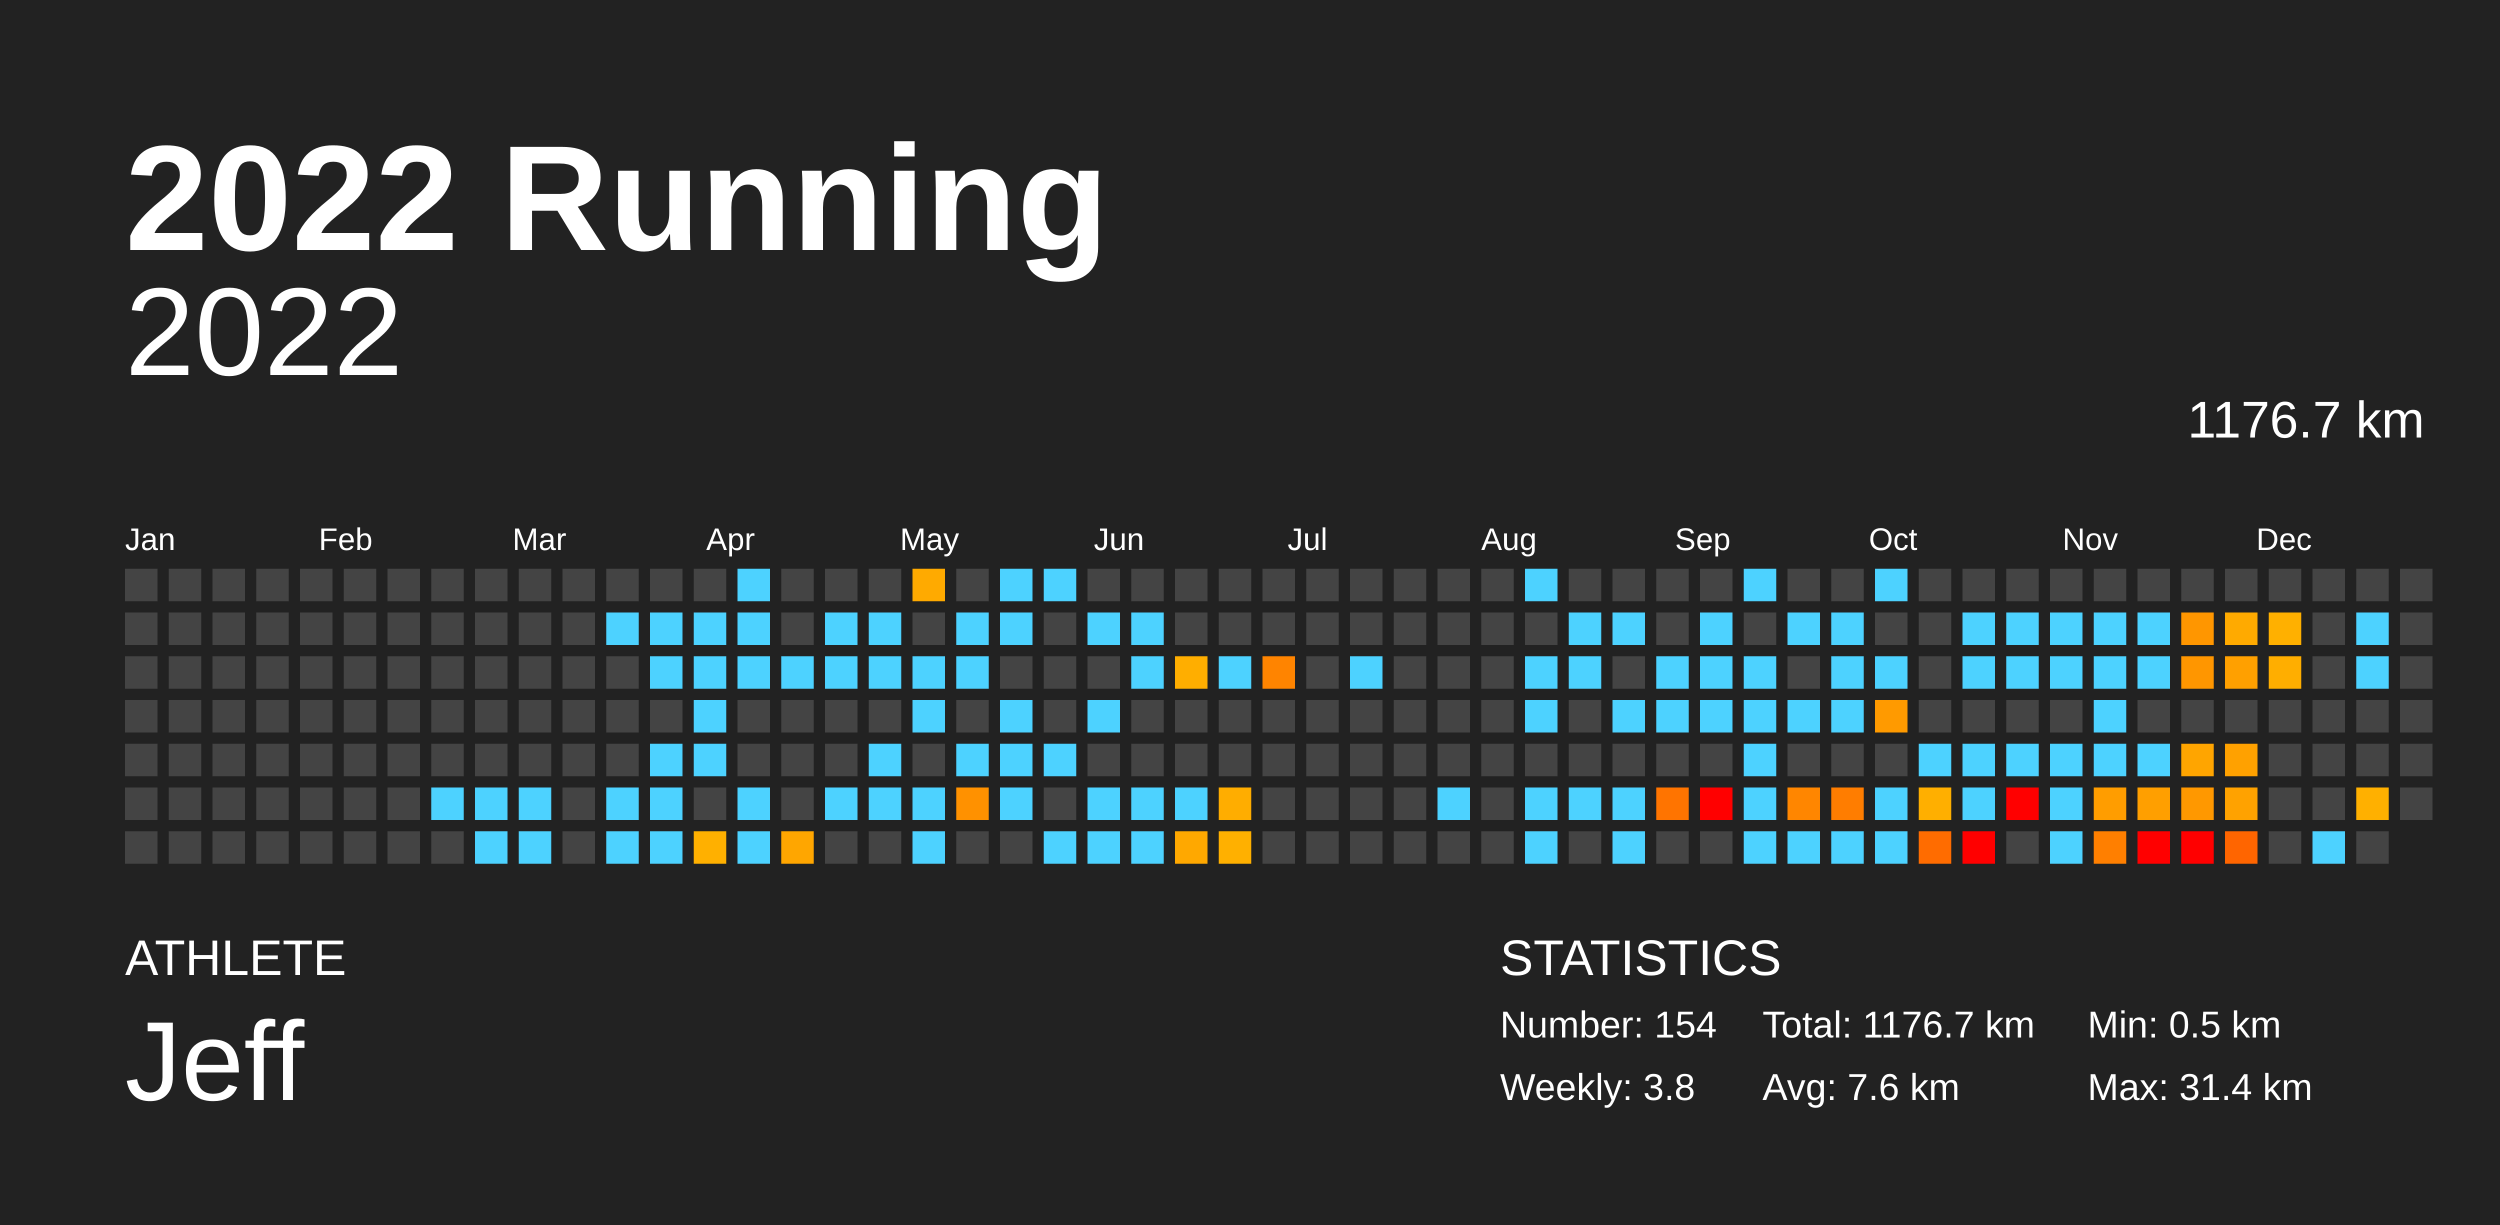
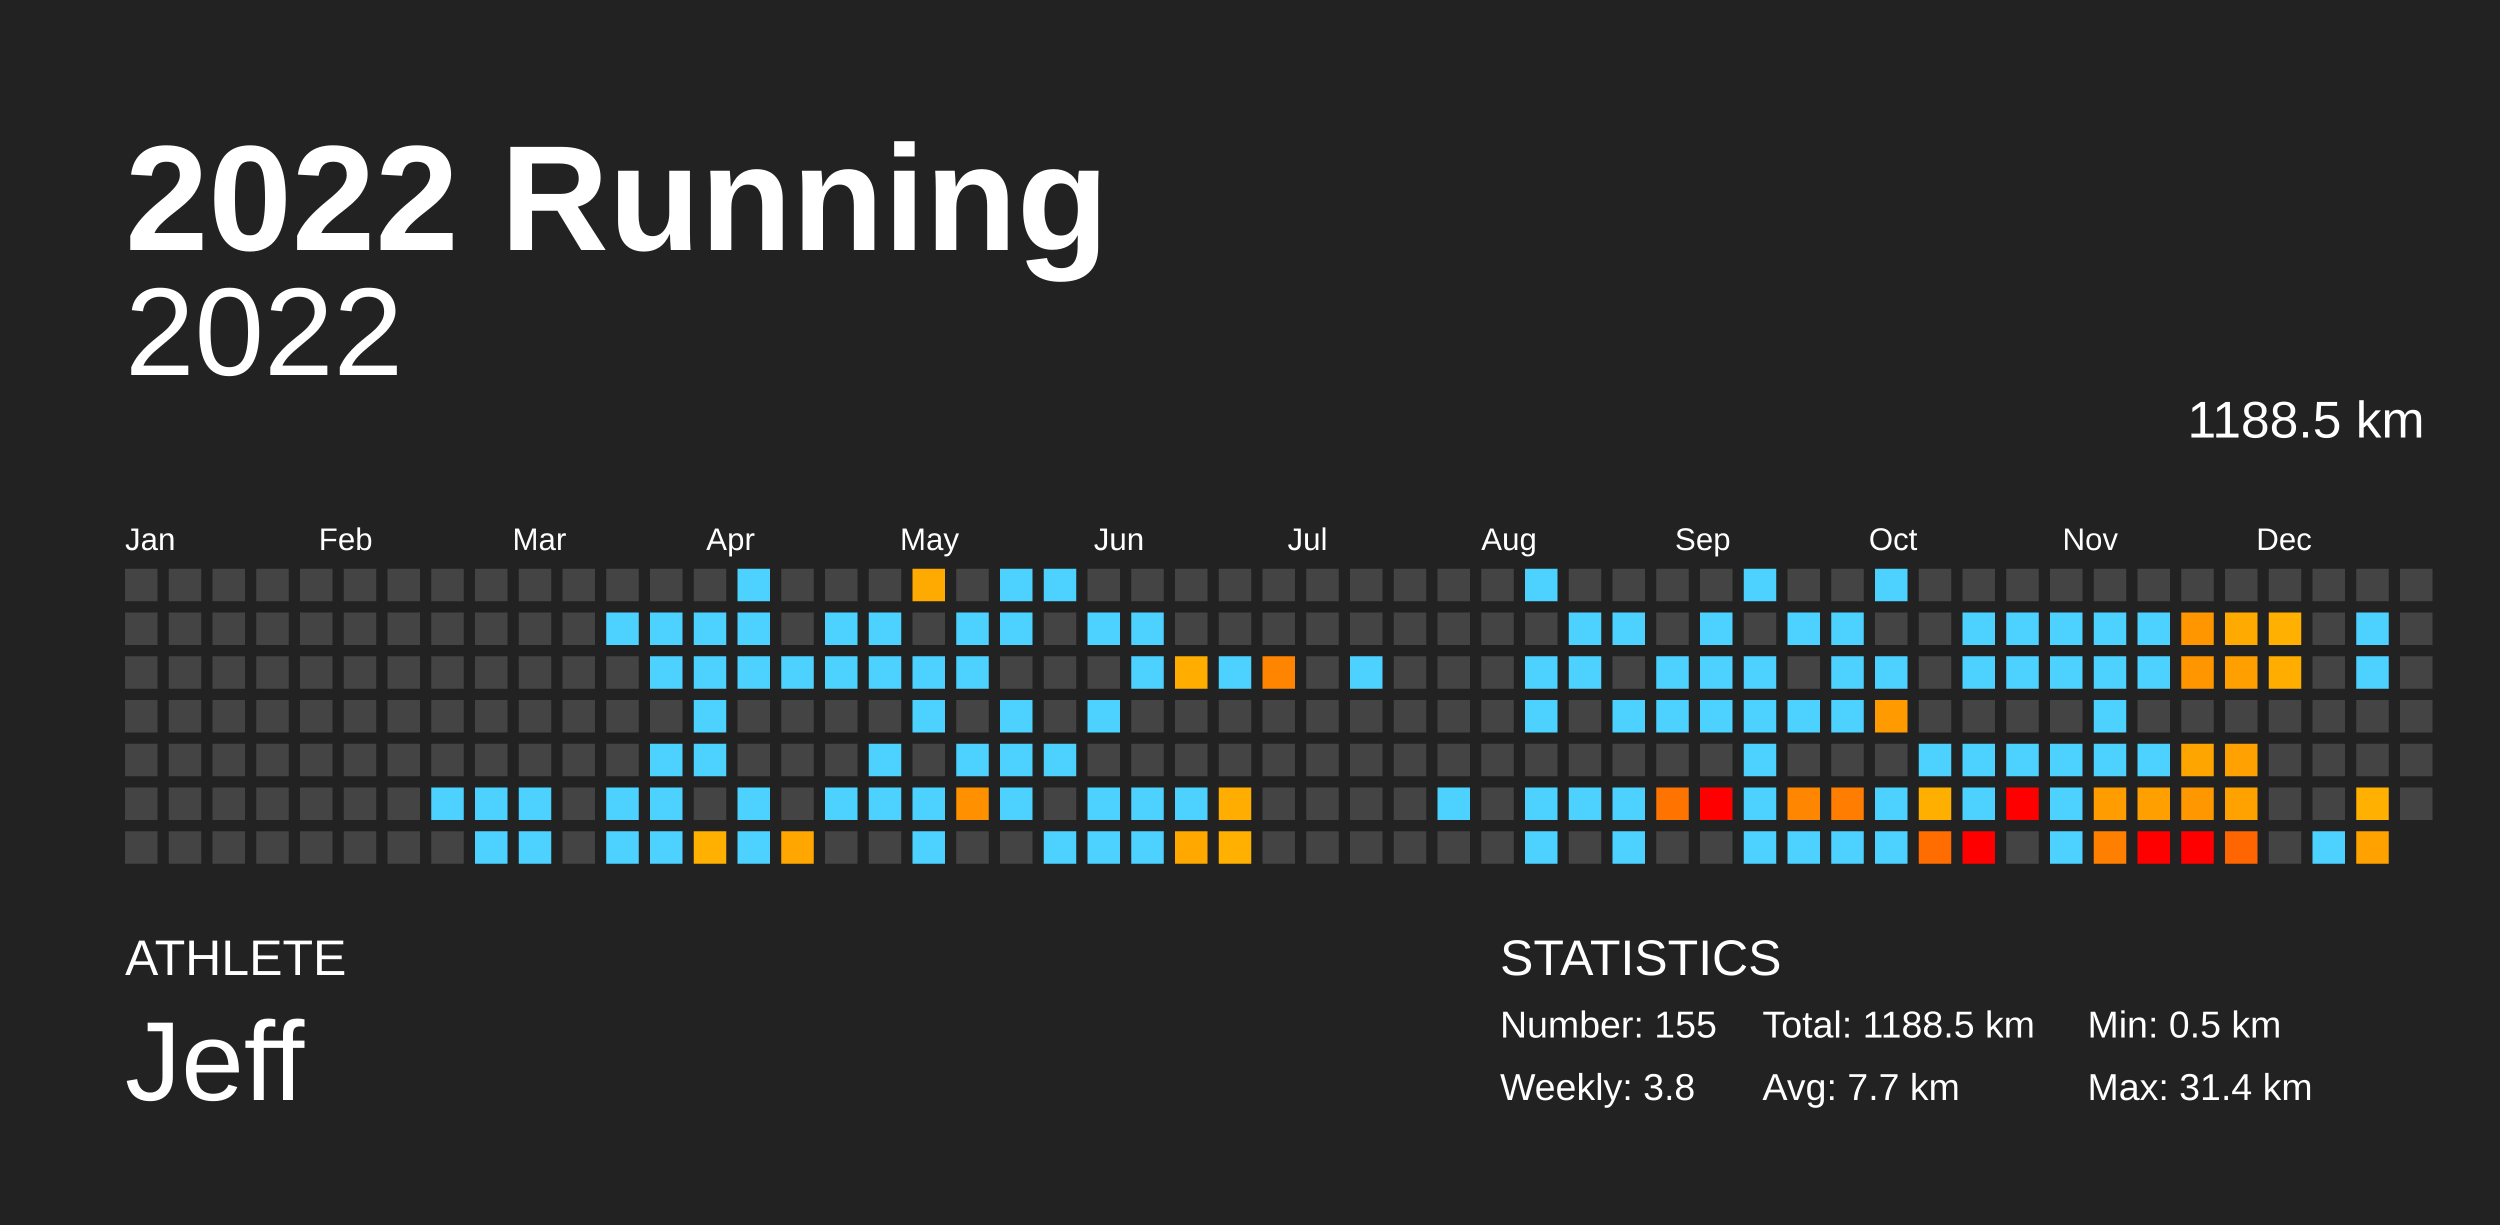
<svg xmlns="http://www.w3.org/2000/svg" baseProfile="full" height="98mm" version="1.1" viewBox="0,0,200,98" width="200mm">
  <defs />
  <rect fill="#222222" height="98" width="200" x="0" y="0" />
  <text fill="#FFFFFF" style="font-size:12px; font-family:Arial; font-weight:bold;" x="10" y="20">2022 Running</text>
  <text fill="#FFFFFF" style="font-size:4px; font-family:Arial" x="10" y="78">ATHLETE</text>
  <text fill="#FFFFFF" style="font-size:9px; font-family:Arial" x="10" y="88">Jeff</text>
  <text fill="#FFFFFF" style="font-size:4px; font-family:Arial" x="120" y="78">STATISTICS</text>
-   <text fill="#FFFFFF" style="font-size:3px; font-family:Arial" x="120" y="83">Number: 154</text>
+   <text fill="#FFFFFF" style="font-size:3px; font-family:Arial" x="120" y="83">Number: 155</text>
  <text fill="#FFFFFF" style="font-size:3px; font-family:Arial" x="120" y="88">Weekly: 3.8</text>
-   <text fill="#FFFFFF" style="font-size:3px; font-family:Arial" x="141" y="83">Total: 1176.7 km</text>
-   <text fill="#FFFFFF" style="font-size:3px; font-family:Arial" x="141" y="88">Avg: 7.6 km</text>
+   <text fill="#FFFFFF" style="font-size:3px; font-family:Arial" x="141" y="83">Total: 1188.5 km</text>
+   <text fill="#FFFFFF" style="font-size:3px; font-family:Arial" x="141" y="88">Avg: 7.7 km</text>
  <text fill="#FFFFFF" style="font-size:3px; font-family:Arial" x="167" y="83">Min: 0.5 km</text>
  <text fill="#FFFFFF" style="font-size:3px; font-family:Arial" x="167" y="88">Max: 31.4 km</text>
  <text alignment-baseline="hanging" fill="#FFFFFF" style="font-size:10.0px; font-family:Arial;" x="10" y="30">2022</text>
-   <text alignment-baseline="hanging" fill="#FFFFFF" style="font-size:4.125px; font-family:Arial;" x="175" y="35">1176.7 km</text>
+   <text alignment-baseline="hanging" fill="#FFFFFF" style="font-size:4.125px; font-family:Arial;" x="175" y="35">1188.5 km</text>
  <text fill="#FFFFFF" style="font-size:2.5px; font-family:Arial" x="10.0" y="44">Jan</text>
  <text fill="#FFFFFF" style="font-size:2.5px; font-family:Arial" x="25.5" y="44">Feb</text>
  <text fill="#FFFFFF" style="font-size:2.5px; font-family:Arial" x="41.0" y="44">Mar</text>
  <text fill="#FFFFFF" style="font-size:2.5px; font-family:Arial" x="56.5" y="44">Apr</text>
  <text fill="#FFFFFF" style="font-size:2.5px; font-family:Arial" x="72.0" y="44">May</text>
  <text fill="#FFFFFF" style="font-size:2.5px; font-family:Arial" x="87.5" y="44">Jun</text>
  <text fill="#FFFFFF" style="font-size:2.5px; font-family:Arial" x="103.0" y="44">Jul</text>
  <text fill="#FFFFFF" style="font-size:2.5px; font-family:Arial" x="118.5" y="44">Aug</text>
  <text fill="#FFFFFF" style="font-size:2.5px; font-family:Arial" x="134.0" y="44">Sep</text>
  <text fill="#FFFFFF" style="font-size:2.5px; font-family:Arial" x="149.5" y="44">Oct</text>
  <text fill="#FFFFFF" style="font-size:2.5px; font-family:Arial" x="165.0" y="44">Nov</text>
  <text fill="#FFFFFF" style="font-size:2.5px; font-family:Arial" x="180.5" y="44">Dec</text>
  <rect fill="#444444" height="2.6" width="2.6" x="10.0" y="45.5" />
  <rect fill="#444444" height="2.6" width="2.6" x="10.0" y="49.0" />
  <rect fill="#444444" height="2.6" width="2.6" x="10.0" y="52.5" />
  <rect fill="#444444" height="2.6" width="2.6" x="10.0" y="56.0" />
  <rect fill="#444444" height="2.6" width="2.6" x="10.0" y="59.5" />
  <rect fill="#444444" height="2.6" width="2.6" x="10.0" y="63.0" />
  <rect fill="#444444" height="2.6" width="2.6" x="10.0" y="66.5" />
  <rect fill="#444444" height="2.6" width="2.6" x="13.5" y="45.5" />
  <rect fill="#444444" height="2.6" width="2.6" x="13.5" y="49.0" />
  <rect fill="#444444" height="2.6" width="2.6" x="13.5" y="52.5" />
  <rect fill="#444444" height="2.6" width="2.6" x="13.5" y="56.0" />
  <rect fill="#444444" height="2.6" width="2.6" x="13.5" y="59.5" />
  <rect fill="#444444" height="2.6" width="2.6" x="13.5" y="63.0" />
  <rect fill="#444444" height="2.6" width="2.6" x="13.5" y="66.5" />
  <rect fill="#444444" height="2.6" width="2.6" x="17.0" y="45.5" />
  <rect fill="#444444" height="2.6" width="2.6" x="17.0" y="49.0" />
  <rect fill="#444444" height="2.6" width="2.6" x="17.0" y="52.5" />
  <rect fill="#444444" height="2.6" width="2.6" x="17.0" y="56.0" />
  <rect fill="#444444" height="2.6" width="2.6" x="17.0" y="59.5" />
  <rect fill="#444444" height="2.6" width="2.6" x="17.0" y="63.0" />
  <rect fill="#444444" height="2.6" width="2.6" x="17.0" y="66.5" />
  <rect fill="#444444" height="2.6" width="2.6" x="20.5" y="45.5" />
  <rect fill="#444444" height="2.6" width="2.6" x="20.5" y="49.0" />
  <rect fill="#444444" height="2.6" width="2.6" x="20.5" y="52.5" />
  <rect fill="#444444" height="2.6" width="2.6" x="20.5" y="56.0" />
  <rect fill="#444444" height="2.6" width="2.6" x="20.5" y="59.5" />
  <rect fill="#444444" height="2.6" width="2.6" x="20.5" y="63.0" />
  <rect fill="#444444" height="2.6" width="2.6" x="20.5" y="66.5" />
  <rect fill="#444444" height="2.6" width="2.6" x="24.0" y="45.5" />
  <rect fill="#444444" height="2.6" width="2.6" x="24.0" y="49.0" />
  <rect fill="#444444" height="2.6" width="2.6" x="24.0" y="52.5" />
  <rect fill="#444444" height="2.6" width="2.6" x="24.0" y="56.0" />
  <rect fill="#444444" height="2.6" width="2.6" x="24.0" y="59.5" />
  <rect fill="#444444" height="2.6" width="2.6" x="24.0" y="63.0" />
  <rect fill="#444444" height="2.6" width="2.6" x="24.0" y="66.5" />
  <rect fill="#444444" height="2.6" width="2.6" x="27.5" y="45.5" />
  <rect fill="#444444" height="2.6" width="2.6" x="27.5" y="49.0" />
  <rect fill="#444444" height="2.6" width="2.6" x="27.5" y="52.5" />
  <rect fill="#444444" height="2.6" width="2.6" x="27.5" y="56.0" />
  <rect fill="#444444" height="2.6" width="2.6" x="27.5" y="59.5" />
  <rect fill="#444444" height="2.6" width="2.6" x="27.5" y="63.0" />
  <rect fill="#444444" height="2.6" width="2.6" x="27.5" y="66.5" />
  <rect fill="#444444" height="2.6" width="2.6" x="31.0" y="45.5" />
  <rect fill="#444444" height="2.6" width="2.6" x="31.0" y="49.0" />
  <rect fill="#444444" height="2.6" width="2.6" x="31.0" y="52.5" />
  <rect fill="#444444" height="2.6" width="2.6" x="31.0" y="56.0" />
  <rect fill="#444444" height="2.6" width="2.6" x="31.0" y="59.5" />
  <rect fill="#444444" height="2.6" width="2.6" x="31.0" y="63.0" />
  <rect fill="#444444" height="2.6" width="2.6" x="31.0" y="66.5" />
  <rect fill="#444444" height="2.6" width="2.6" x="34.5" y="45.5" />
  <rect fill="#444444" height="2.6" width="2.6" x="34.5" y="49.0" />
  <rect fill="#444444" height="2.6" width="2.6" x="34.5" y="52.5" />
  <rect fill="#444444" height="2.6" width="2.6" x="34.5" y="56.0" />
  <rect fill="#444444" height="2.6" width="2.6" x="34.5" y="59.5" />
  <rect fill="#4dd2ff" height="2.6" width="2.6" x="34.5" y="63.0" />
  <rect fill="#444444" height="2.6" width="2.6" x="34.5" y="66.5" />
  <rect fill="#444444" height="2.6" width="2.6" x="38.0" y="45.5" />
  <rect fill="#444444" height="2.6" width="2.6" x="38.0" y="49.0" />
  <rect fill="#444444" height="2.6" width="2.6" x="38.0" y="52.5" />
  <rect fill="#444444" height="2.6" width="2.6" x="38.0" y="56.0" />
  <rect fill="#444444" height="2.6" width="2.6" x="38.0" y="59.5" />
  <rect fill="#4dd2ff" height="2.6" width="2.6" x="38.0" y="63.0" />
  <rect fill="#4dd2ff" height="2.6" width="2.6" x="38.0" y="66.5" />
  <rect fill="#444444" height="2.6" width="2.6" x="41.5" y="45.5" />
  <rect fill="#444444" height="2.6" width="2.6" x="41.5" y="49.0" />
  <rect fill="#444444" height="2.6" width="2.6" x="41.5" y="52.5" />
  <rect fill="#444444" height="2.6" width="2.6" x="41.5" y="56.0" />
  <rect fill="#444444" height="2.6" width="2.6" x="41.5" y="59.5" />
  <rect fill="#4dd2ff" height="2.6" width="2.6" x="41.5" y="63.0" />
  <rect fill="#4dd2ff" height="2.6" width="2.6" x="41.5" y="66.5" />
  <rect fill="#444444" height="2.6" width="2.6" x="45.0" y="45.5" />
  <rect fill="#444444" height="2.6" width="2.6" x="45.0" y="49.0" />
  <rect fill="#444444" height="2.6" width="2.6" x="45.0" y="52.5" />
  <rect fill="#444444" height="2.6" width="2.6" x="45.0" y="56.0" />
  <rect fill="#444444" height="2.6" width="2.6" x="45.0" y="59.5" />
  <rect fill="#444444" height="2.6" width="2.6" x="45.0" y="63.0" />
  <rect fill="#444444" height="2.6" width="2.6" x="45.0" y="66.5" />
  <rect fill="#444444" height="2.6" width="2.6" x="48.5" y="45.5" />
  <rect fill="#4dd2ff" height="2.6" width="2.6" x="48.5" y="49.0" />
  <rect fill="#444444" height="2.6" width="2.6" x="48.5" y="52.5" />
  <rect fill="#444444" height="2.6" width="2.6" x="48.5" y="56.0" />
  <rect fill="#444444" height="2.6" width="2.6" x="48.5" y="59.5" />
  <rect fill="#4dd2ff" height="2.6" width="2.6" x="48.5" y="63.0" />
  <rect fill="#4dd2ff" height="2.6" width="2.6" x="48.5" y="66.5" />
  <rect fill="#444444" height="2.6" width="2.6" x="52.0" y="45.5" />
  <rect fill="#4dd2ff" height="2.6" width="2.6" x="52.0" y="49.0" />
  <rect fill="#4dd2ff" height="2.6" width="2.6" x="52.0" y="52.5" />
  <rect fill="#444444" height="2.6" width="2.6" x="52.0" y="56.0" />
  <rect fill="#4dd2ff" height="2.6" width="2.6" x="52.0" y="59.5" />
  <rect fill="#4dd2ff" height="2.6" width="2.6" x="52.0" y="63.0" />
  <rect fill="#4dd2ff" height="2.6" width="2.6" x="52.0" y="66.5" />
  <rect fill="#444444" height="2.6" width="2.6" x="55.5" y="45.5" />
  <rect fill="#4dd2ff" height="2.6" width="2.6" x="55.5" y="49.0" />
  <rect fill="#4dd2ff" height="2.6" width="2.6" x="55.5" y="52.5" />
  <rect fill="#4dd2ff" height="2.6" width="2.6" x="55.5" y="56.0" />
  <rect fill="#4dd2ff" height="2.6" width="2.6" x="55.5" y="59.5" />
  <rect fill="#444444" height="2.6" width="2.6" x="55.5" y="63.0" />
  <rect fill="#ffb000" height="2.6" width="2.6" x="55.5" y="66.5" />
  <rect fill="#4dd2ff" height="2.6" width="2.6" x="59.0" y="45.5" />
  <rect fill="#4dd2ff" height="2.6" width="2.6" x="59.0" y="49.0" />
  <rect fill="#4dd2ff" height="2.6" width="2.6" x="59.0" y="52.5" />
  <rect fill="#444444" height="2.6" width="2.6" x="59.0" y="56.0" />
  <rect fill="#444444" height="2.6" width="2.6" x="59.0" y="59.5" />
  <rect fill="#4dd2ff" height="2.6" width="2.6" x="59.0" y="63.0" />
  <rect fill="#4dd2ff" height="2.6" width="2.6" x="59.0" y="66.5" />
  <rect fill="#444444" height="2.6" width="2.6" x="62.5" y="45.5" />
  <rect fill="#444444" height="2.6" width="2.6" x="62.5" y="49.0" />
  <rect fill="#4dd2ff" height="2.6" width="2.6" x="62.5" y="52.5" />
  <rect fill="#444444" height="2.6" width="2.6" x="62.5" y="56.0" />
  <rect fill="#444444" height="2.6" width="2.6" x="62.5" y="59.5" />
  <rect fill="#444444" height="2.6" width="2.6" x="62.5" y="63.0" />
  <rect fill="#ffa600" height="2.6" width="2.6" x="62.5" y="66.5" />
  <rect fill="#444444" height="2.6" width="2.6" x="66.0" y="45.5" />
  <rect fill="#4dd2ff" height="2.6" width="2.6" x="66.0" y="49.0" />
  <rect fill="#4dd2ff" height="2.6" width="2.6" x="66.0" y="52.5" />
  <rect fill="#444444" height="2.6" width="2.6" x="66.0" y="56.0" />
  <rect fill="#444444" height="2.6" width="2.6" x="66.0" y="59.5" />
  <rect fill="#4dd2ff" height="2.6" width="2.6" x="66.0" y="63.0" />
  <rect fill="#444444" height="2.6" width="2.6" x="66.0" y="66.5" />
  <rect fill="#444444" height="2.6" width="2.6" x="69.5" y="45.5" />
  <rect fill="#4dd2ff" height="2.6" width="2.6" x="69.5" y="49.0" />
  <rect fill="#4dd2ff" height="2.6" width="2.6" x="69.5" y="52.5" />
  <rect fill="#444444" height="2.6" width="2.6" x="69.5" y="56.0" />
  <rect fill="#4dd2ff" height="2.6" width="2.6" x="69.5" y="59.5" />
  <rect fill="#4dd2ff" height="2.6" width="2.6" x="69.5" y="63.0" />
  <rect fill="#444444" height="2.6" width="2.6" x="69.5" y="66.5" />
  <rect fill="#ffaa00" height="2.6" width="2.6" x="73.0" y="45.5" />
  <rect fill="#444444" height="2.6" width="2.6" x="73.0" y="49.0" />
  <rect fill="#4dd2ff" height="2.6" width="2.6" x="73.0" y="52.5" />
  <rect fill="#4dd2ff" height="2.6" width="2.6" x="73.0" y="56.0" />
  <rect fill="#444444" height="2.6" width="2.6" x="73.0" y="59.5" />
  <rect fill="#4dd2ff" height="2.6" width="2.6" x="73.0" y="63.0" />
  <rect fill="#4dd2ff" height="2.6" width="2.6" x="73.0" y="66.5" />
  <rect fill="#444444" height="2.6" width="2.6" x="76.5" y="45.5" />
  <rect fill="#4dd2ff" height="2.6" width="2.6" x="76.5" y="49.0" />
  <rect fill="#4dd2ff" height="2.6" width="2.6" x="76.5" y="52.5" />
  <rect fill="#444444" height="2.6" width="2.6" x="76.5" y="56.0" />
  <rect fill="#4dd2ff" height="2.6" width="2.6" x="76.5" y="59.5" />
  <rect fill="#ff9100" height="2.6" width="2.6" x="76.5" y="63.0" />
  <rect fill="#444444" height="2.6" width="2.6" x="76.5" y="66.5" />
  <rect fill="#4dd2ff" height="2.6" width="2.6" x="80.0" y="45.5" />
  <rect fill="#4dd2ff" height="2.6" width="2.6" x="80.0" y="49.0" />
  <rect fill="#444444" height="2.6" width="2.6" x="80.0" y="52.5" />
  <rect fill="#4dd2ff" height="2.6" width="2.6" x="80.0" y="56.0" />
  <rect fill="#4dd2ff" height="2.6" width="2.6" x="80.0" y="59.5" />
  <rect fill="#4dd2ff" height="2.6" width="2.6" x="80.0" y="63.0" />
  <rect fill="#444444" height="2.6" width="2.6" x="80.0" y="66.5" />
  <rect fill="#4dd2ff" height="2.6" width="2.6" x="83.5" y="45.5" />
  <rect fill="#444444" height="2.6" width="2.6" x="83.5" y="49.0" />
  <rect fill="#444444" height="2.6" width="2.6" x="83.5" y="52.5" />
  <rect fill="#444444" height="2.6" width="2.6" x="83.5" y="56.0" />
  <rect fill="#4dd2ff" height="2.6" width="2.6" x="83.5" y="59.5" />
  <rect fill="#444444" height="2.6" width="2.6" x="83.5" y="63.0" />
  <rect fill="#4dd2ff" height="2.6" width="2.6" x="83.5" y="66.5" />
  <rect fill="#444444" height="2.6" width="2.6" x="87.0" y="45.5" />
  <rect fill="#4dd2ff" height="2.6" width="2.6" x="87.0" y="49.0" />
  <rect fill="#444444" height="2.6" width="2.6" x="87.0" y="52.5" />
  <rect fill="#4dd2ff" height="2.6" width="2.6" x="87.0" y="56.0" />
  <rect fill="#444444" height="2.6" width="2.6" x="87.0" y="59.5" />
  <rect fill="#4dd2ff" height="2.6" width="2.6" x="87.0" y="63.0" />
  <rect fill="#4dd2ff" height="2.6" width="2.6" x="87.0" y="66.5" />
  <rect fill="#444444" height="2.6" width="2.6" x="90.5" y="45.5" />
  <rect fill="#4dd2ff" height="2.6" width="2.6" x="90.5" y="49.0" />
  <rect fill="#4dd2ff" height="2.6" width="2.6" x="90.5" y="52.5" />
  <rect fill="#444444" height="2.6" width="2.6" x="90.5" y="56.0" />
  <rect fill="#444444" height="2.6" width="2.6" x="90.5" y="59.5" />
  <rect fill="#4dd2ff" height="2.6" width="2.6" x="90.5" y="63.0" />
  <rect fill="#4dd2ff" height="2.6" width="2.6" x="90.5" y="66.5" />
  <rect fill="#444444" height="2.6" width="2.6" x="94.0" y="45.5" />
  <rect fill="#444444" height="2.6" width="2.6" x="94.0" y="49.0" />
  <rect fill="#ffae00" height="2.6" width="2.6" x="94.0" y="52.5" />
  <rect fill="#444444" height="2.6" width="2.6" x="94.0" y="56.0" />
  <rect fill="#444444" height="2.6" width="2.6" x="94.0" y="59.5" />
  <rect fill="#4dd2ff" height="2.6" width="2.6" x="94.0" y="63.0" />
  <rect fill="#ffa800" height="2.6" width="2.6" x="94.0" y="66.5" />
  <rect fill="#444444" height="2.6" width="2.6" x="97.5" y="45.5" />
  <rect fill="#444444" height="2.6" width="2.6" x="97.5" y="49.0" />
  <rect fill="#4dd2ff" height="2.6" width="2.6" x="97.5" y="52.5" />
  <rect fill="#444444" height="2.6" width="2.6" x="97.5" y="56.0" />
  <rect fill="#444444" height="2.6" width="2.6" x="97.5" y="59.5" />
  <rect fill="#ffad00" height="2.6" width="2.6" x="97.5" y="63.0" />
  <rect fill="#ffb000" height="2.6" width="2.6" x="97.5" y="66.5" />
  <rect fill="#444444" height="2.6" width="2.6" x="101.0" y="45.5" />
  <rect fill="#444444" height="2.6" width="2.6" x="101.0" y="49.0" />
  <rect fill="#ff8400" height="2.6" width="2.6" x="101.0" y="52.5" />
  <rect fill="#444444" height="2.6" width="2.6" x="101.0" y="56.0" />
  <rect fill="#444444" height="2.6" width="2.6" x="101.0" y="59.5" />
  <rect fill="#444444" height="2.6" width="2.6" x="101.0" y="63.0" />
  <rect fill="#444444" height="2.6" width="2.6" x="101.0" y="66.5" />
  <rect fill="#444444" height="2.6" width="2.6" x="104.5" y="45.5" />
  <rect fill="#444444" height="2.6" width="2.6" x="104.5" y="49.0" />
  <rect fill="#444444" height="2.6" width="2.6" x="104.5" y="52.5" />
  <rect fill="#444444" height="2.6" width="2.6" x="104.5" y="56.0" />
  <rect fill="#444444" height="2.6" width="2.6" x="104.5" y="59.5" />
  <rect fill="#444444" height="2.6" width="2.6" x="104.5" y="63.0" />
  <rect fill="#444444" height="2.6" width="2.6" x="104.5" y="66.5" />
  <rect fill="#444444" height="2.6" width="2.6" x="108.0" y="45.5" />
  <rect fill="#444444" height="2.6" width="2.6" x="108.0" y="49.0" />
  <rect fill="#4dd2ff" height="2.6" width="2.6" x="108.0" y="52.5" />
  <rect fill="#444444" height="2.6" width="2.6" x="108.0" y="56.0" />
  <rect fill="#444444" height="2.6" width="2.6" x="108.0" y="59.5" />
  <rect fill="#444444" height="2.6" width="2.6" x="108.0" y="63.0" />
  <rect fill="#444444" height="2.6" width="2.6" x="108.0" y="66.5" />
  <rect fill="#444444" height="2.6" width="2.6" x="111.5" y="45.5" />
  <rect fill="#444444" height="2.6" width="2.6" x="111.5" y="49.0" />
  <rect fill="#444444" height="2.6" width="2.6" x="111.5" y="52.5" />
  <rect fill="#444444" height="2.6" width="2.6" x="111.5" y="56.0" />
  <rect fill="#444444" height="2.6" width="2.6" x="111.5" y="59.5" />
  <rect fill="#444444" height="2.6" width="2.6" x="111.5" y="63.0" />
  <rect fill="#444444" height="2.6" width="2.6" x="111.5" y="66.5" />
  <rect fill="#444444" height="2.6" width="2.6" x="115.0" y="45.5" />
  <rect fill="#444444" height="2.6" width="2.6" x="115.0" y="49.0" />
  <rect fill="#444444" height="2.6" width="2.6" x="115.0" y="52.5" />
  <rect fill="#444444" height="2.6" width="2.6" x="115.0" y="56.0" />
  <rect fill="#444444" height="2.6" width="2.6" x="115.0" y="59.5" />
  <rect fill="#4dd2ff" height="2.6" width="2.6" x="115.0" y="63.0" />
  <rect fill="#444444" height="2.6" width="2.6" x="115.0" y="66.5" />
  <rect fill="#444444" height="2.6" width="2.6" x="118.5" y="45.5" />
  <rect fill="#444444" height="2.6" width="2.6" x="118.5" y="49.0" />
  <rect fill="#444444" height="2.6" width="2.6" x="118.5" y="52.5" />
  <rect fill="#444444" height="2.6" width="2.6" x="118.5" y="56.0" />
  <rect fill="#444444" height="2.6" width="2.6" x="118.5" y="59.5" />
  <rect fill="#444444" height="2.6" width="2.6" x="118.5" y="63.0" />
  <rect fill="#444444" height="2.6" width="2.6" x="118.5" y="66.5" />
  <rect fill="#4dd2ff" height="2.6" width="2.6" x="122.0" y="45.5" />
  <rect fill="#444444" height="2.6" width="2.6" x="122.0" y="49.0" />
  <rect fill="#4dd2ff" height="2.6" width="2.6" x="122.0" y="52.5" />
  <rect fill="#4dd2ff" height="2.6" width="2.6" x="122.0" y="56.0" />
  <rect fill="#444444" height="2.6" width="2.6" x="122.0" y="59.5" />
  <rect fill="#4dd2ff" height="2.6" width="2.6" x="122.0" y="63.0" />
  <rect fill="#4dd2ff" height="2.6" width="2.6" x="122.0" y="66.5" />
  <rect fill="#444444" height="2.6" width="2.6" x="125.5" y="45.5" />
  <rect fill="#4dd2ff" height="2.6" width="2.6" x="125.5" y="49.0" />
  <rect fill="#4dd2ff" height="2.6" width="2.6" x="125.5" y="52.5" />
  <rect fill="#444444" height="2.6" width="2.6" x="125.5" y="56.0" />
  <rect fill="#444444" height="2.6" width="2.6" x="125.5" y="59.5" />
  <rect fill="#4dd2ff" height="2.6" width="2.6" x="125.5" y="63.0" />
  <rect fill="#444444" height="2.6" width="2.6" x="125.5" y="66.5" />
  <rect fill="#444444" height="2.6" width="2.6" x="129.0" y="45.5" />
  <rect fill="#4dd2ff" height="2.6" width="2.6" x="129.0" y="49.0" />
  <rect fill="#444444" height="2.6" width="2.6" x="129.0" y="52.5" />
  <rect fill="#4dd2ff" height="2.6" width="2.6" x="129.0" y="56.0" />
  <rect fill="#444444" height="2.6" width="2.6" x="129.0" y="59.5" />
  <rect fill="#4dd2ff" height="2.6" width="2.6" x="129.0" y="63.0" />
  <rect fill="#4dd2ff" height="2.6" width="2.6" x="129.0" y="66.5" />
  <rect fill="#444444" height="2.6" width="2.6" x="132.5" y="45.5" />
  <rect fill="#444444" height="2.6" width="2.6" x="132.5" y="49.0" />
  <rect fill="#4dd2ff" height="2.6" width="2.6" x="132.5" y="52.5" />
  <rect fill="#4dd2ff" height="2.6" width="2.6" x="132.5" y="56.0" />
  <rect fill="#444444" height="2.6" width="2.6" x="132.5" y="59.5" />
  <rect fill="#ff7400" height="2.6" width="2.6" x="132.5" y="63.0" />
  <rect fill="#444444" height="2.6" width="2.6" x="132.5" y="66.5" />
  <rect fill="#444444" height="2.6" width="2.6" x="136.0" y="45.5" />
  <rect fill="#4dd2ff" height="2.6" width="2.6" x="136.0" y="49.0" />
  <rect fill="#4dd2ff" height="2.6" width="2.6" x="136.0" y="52.5" />
  <rect fill="#4dd2ff" height="2.6" width="2.6" x="136.0" y="56.0" />
  <rect fill="#444444" height="2.6" width="2.6" x="136.0" y="59.5" />
  <rect fill="red" height="2.6" width="2.6" x="136.0" y="63.0" />
  <rect fill="#444444" height="2.6" width="2.6" x="136.0" y="66.5" />
  <rect fill="#4dd2ff" height="2.6" width="2.6" x="139.5" y="45.5" />
  <rect fill="#444444" height="2.6" width="2.6" x="139.5" y="49.0" />
  <rect fill="#4dd2ff" height="2.6" width="2.6" x="139.5" y="52.5" />
  <rect fill="#4dd2ff" height="2.6" width="2.6" x="139.5" y="56.0" />
  <rect fill="#4dd2ff" height="2.6" width="2.6" x="139.5" y="59.5" />
  <rect fill="#4dd2ff" height="2.6" width="2.6" x="139.5" y="63.0" />
  <rect fill="#4dd2ff" height="2.6" width="2.6" x="139.5" y="66.5" />
  <rect fill="#444444" height="2.6" width="2.6" x="143.0" y="45.5" />
  <rect fill="#4dd2ff" height="2.6" width="2.6" x="143.0" y="49.0" />
  <rect fill="#444444" height="2.6" width="2.6" x="143.0" y="52.5" />
  <rect fill="#4dd2ff" height="2.6" width="2.6" x="143.0" y="56.0" />
  <rect fill="#444444" height="2.6" width="2.6" x="143.0" y="59.5" />
  <rect fill="#ff8600" height="2.6" width="2.6" x="143.0" y="63.0" />
  <rect fill="#4dd2ff" height="2.6" width="2.6" x="143.0" y="66.5" />
  <rect fill="#444444" height="2.6" width="2.6" x="146.5" y="45.5" />
  <rect fill="#4dd2ff" height="2.6" width="2.6" x="146.5" y="49.0" />
  <rect fill="#4dd2ff" height="2.6" width="2.6" x="146.5" y="52.5" />
  <rect fill="#4dd2ff" height="2.6" width="2.6" x="146.5" y="56.0" />
  <rect fill="#444444" height="2.6" width="2.6" x="146.5" y="59.5" />
  <rect fill="#ff7d00" height="2.6" width="2.6" x="146.5" y="63.0" />
  <rect fill="#4dd2ff" height="2.6" width="2.6" x="146.5" y="66.5" />
  <rect fill="#4dd2ff" height="2.6" width="2.6" x="150.0" y="45.5" />
  <rect fill="#444444" height="2.6" width="2.6" x="150.0" y="49.0" />
  <rect fill="#4dd2ff" height="2.6" width="2.6" x="150.0" y="52.5" />
  <rect fill="#ff9a00" height="2.6" width="2.6" x="150.0" y="56.0" />
  <rect fill="#444444" height="2.6" width="2.6" x="150.0" y="59.5" />
  <rect fill="#4dd2ff" height="2.6" width="2.6" x="150.0" y="63.0" />
  <rect fill="#4dd2ff" height="2.6" width="2.6" x="150.0" y="66.5" />
  <rect fill="#444444" height="2.6" width="2.6" x="153.5" y="45.5" />
  <rect fill="#444444" height="2.6" width="2.6" x="153.5" y="49.0" />
  <rect fill="#444444" height="2.6" width="2.6" x="153.5" y="52.5" />
  <rect fill="#444444" height="2.6" width="2.6" x="153.5" y="56.0" />
  <rect fill="#4dd2ff" height="2.6" width="2.6" x="153.5" y="59.5" />
  <rect fill="#ffaf00" height="2.6" width="2.6" x="153.5" y="63.0" />
  <rect fill="#ff6c00" height="2.6" width="2.6" x="153.5" y="66.5" />
  <rect fill="#444444" height="2.6" width="2.6" x="157.0" y="45.5" />
  <rect fill="#4dd2ff" height="2.6" width="2.6" x="157.0" y="49.0" />
  <rect fill="#4dd2ff" height="2.6" width="2.6" x="157.0" y="52.5" />
  <rect fill="#444444" height="2.6" width="2.6" x="157.0" y="56.0" />
  <rect fill="#4dd2ff" height="2.6" width="2.6" x="157.0" y="59.5" />
  <rect fill="#4dd2ff" height="2.6" width="2.6" x="157.0" y="63.0" />
  <rect fill="red" height="2.6" width="2.6" x="157.0" y="66.5" />
  <rect fill="#444444" height="2.6" width="2.6" x="160.5" y="45.5" />
  <rect fill="#4dd2ff" height="2.6" width="2.6" x="160.5" y="49.0" />
  <rect fill="#4dd2ff" height="2.6" width="2.6" x="160.5" y="52.5" />
  <rect fill="#444444" height="2.6" width="2.6" x="160.5" y="56.0" />
  <rect fill="#4dd2ff" height="2.6" width="2.6" x="160.5" y="59.5" />
  <rect fill="red" height="2.6" width="2.6" x="160.5" y="63.0" />
  <rect fill="#444444" height="2.6" width="2.6" x="160.5" y="66.5" />
  <rect fill="#444444" height="2.6" width="2.6" x="164.0" y="45.5" />
  <rect fill="#4dd2ff" height="2.6" width="2.6" x="164.0" y="49.0" />
  <rect fill="#4dd2ff" height="2.6" width="2.6" x="164.0" y="52.5" />
  <rect fill="#444444" height="2.6" width="2.6" x="164.0" y="56.0" />
  <rect fill="#4dd2ff" height="2.6" width="2.6" x="164.0" y="59.5" />
  <rect fill="#4dd2ff" height="2.6" width="2.6" x="164.0" y="63.0" />
  <rect fill="#4dd2ff" height="2.6" width="2.6" x="164.0" y="66.5" />
  <rect fill="#444444" height="2.6" width="2.6" x="167.5" y="45.5" />
  <rect fill="#4dd2ff" height="2.6" width="2.6" x="167.5" y="49.0" />
  <rect fill="#4dd2ff" height="2.6" width="2.6" x="167.5" y="52.5" />
  <rect fill="#4dd2ff" height="2.6" width="2.6" x="167.5" y="56.0" />
  <rect fill="#4dd2ff" height="2.6" width="2.6" x="167.5" y="59.5" />
  <rect fill="#ff9d00" height="2.6" width="2.6" x="167.5" y="63.0" />
  <rect fill="#ff7f00" height="2.6" width="2.6" x="167.5" y="66.5" />
  <rect fill="#444444" height="2.6" width="2.6" x="171.0" y="45.5" />
  <rect fill="#4dd2ff" height="2.6" width="2.6" x="171.0" y="49.0" />
  <rect fill="#4dd2ff" height="2.6" width="2.6" x="171.0" y="52.5" />
  <rect fill="#444444" height="2.6" width="2.6" x="171.0" y="56.0" />
  <rect fill="#4dd2ff" height="2.6" width="2.6" x="171.0" y="59.5" />
  <rect fill="#ff9f00" height="2.6" width="2.6" x="171.0" y="63.0" />
  <rect fill="red" height="2.6" width="2.6" x="171.0" y="66.5" />
  <rect fill="#444444" height="2.6" width="2.6" x="174.5" y="45.5" />
  <rect fill="#ff9600" height="2.6" width="2.6" x="174.5" y="49.0" />
  <rect fill="#ff9600" height="2.6" width="2.6" x="174.5" y="52.5" />
  <rect fill="#444444" height="2.6" width="2.6" x="174.5" y="56.0" />
  <rect fill="#ffa500" height="2.6" width="2.6" x="174.5" y="59.5" />
  <rect fill="#ff9800" height="2.6" width="2.6" x="174.5" y="63.0" />
  <rect fill="red" height="2.6" width="2.6" x="174.5" y="66.5" />
  <rect fill="#444444" height="2.6" width="2.6" x="178.0" y="45.5" />
  <rect fill="#ffaa00" height="2.6" width="2.6" x="178.0" y="49.0" />
  <rect fill="#ffa000" height="2.6" width="2.6" x="178.0" y="52.5" />
  <rect fill="#444444" height="2.6" width="2.6" x="178.0" y="56.0" />
  <rect fill="#ffa100" height="2.6" width="2.6" x="178.0" y="59.5" />
  <rect fill="#ffa200" height="2.6" width="2.6" x="178.0" y="63.0" />
  <rect fill="#ff6500" height="2.6" width="2.6" x="178.0" y="66.5" />
  <rect fill="#444444" height="2.6" width="2.6" x="181.5" y="45.5" />
  <rect fill="#ffb000" height="2.6" width="2.6" x="181.5" y="49.0" />
  <rect fill="#ffae00" height="2.6" width="2.6" x="181.5" y="52.5" />
  <rect fill="#444444" height="2.6" width="2.6" x="181.5" y="56.0" />
  <rect fill="#444444" height="2.6" width="2.6" x="181.5" y="59.5" />
  <rect fill="#444444" height="2.6" width="2.6" x="181.5" y="63.0" />
  <rect fill="#444444" height="2.6" width="2.6" x="181.5" y="66.5" />
  <rect fill="#444444" height="2.6" width="2.6" x="185.0" y="45.5" />
  <rect fill="#444444" height="2.6" width="2.6" x="185.0" y="49.0" />
  <rect fill="#444444" height="2.6" width="2.6" x="185.0" y="52.5" />
  <rect fill="#444444" height="2.6" width="2.6" x="185.0" y="56.0" />
  <rect fill="#444444" height="2.6" width="2.6" x="185.0" y="59.5" />
  <rect fill="#444444" height="2.6" width="2.6" x="185.0" y="63.0" />
  <rect fill="#4dd2ff" height="2.6" width="2.6" x="185.0" y="66.5" />
  <rect fill="#444444" height="2.6" width="2.6" x="188.5" y="45.5" />
  <rect fill="#4dd2ff" height="2.6" width="2.6" x="188.5" y="49.0" />
  <rect fill="#4dd2ff" height="2.6" width="2.6" x="188.5" y="52.5" />
  <rect fill="#444444" height="2.6" width="2.6" x="188.5" y="56.0" />
  <rect fill="#444444" height="2.6" width="2.6" x="188.5" y="59.5" />
  <rect fill="#ffb000" height="2.6" width="2.6" x="188.5" y="63.0" />
-   <rect fill="#444444" height="2.6" width="2.6" x="188.5" y="66.5" />
+   <rect fill="#ffa200" height="2.6" width="2.6" x="188.5" y="66.5" />
  <rect fill="#444444" height="2.6" width="2.6" x="192.0" y="45.5" />
  <rect fill="#444444" height="2.6" width="2.6" x="192.0" y="49.0" />
  <rect fill="#444444" height="2.6" width="2.6" x="192.0" y="52.5" />
  <rect fill="#444444" height="2.6" width="2.6" x="192.0" y="56.0" />
  <rect fill="#444444" height="2.6" width="2.6" x="192.0" y="59.5" />
  <rect fill="#444444" height="2.6" width="2.6" x="192.0" y="63.0" />
</svg>
